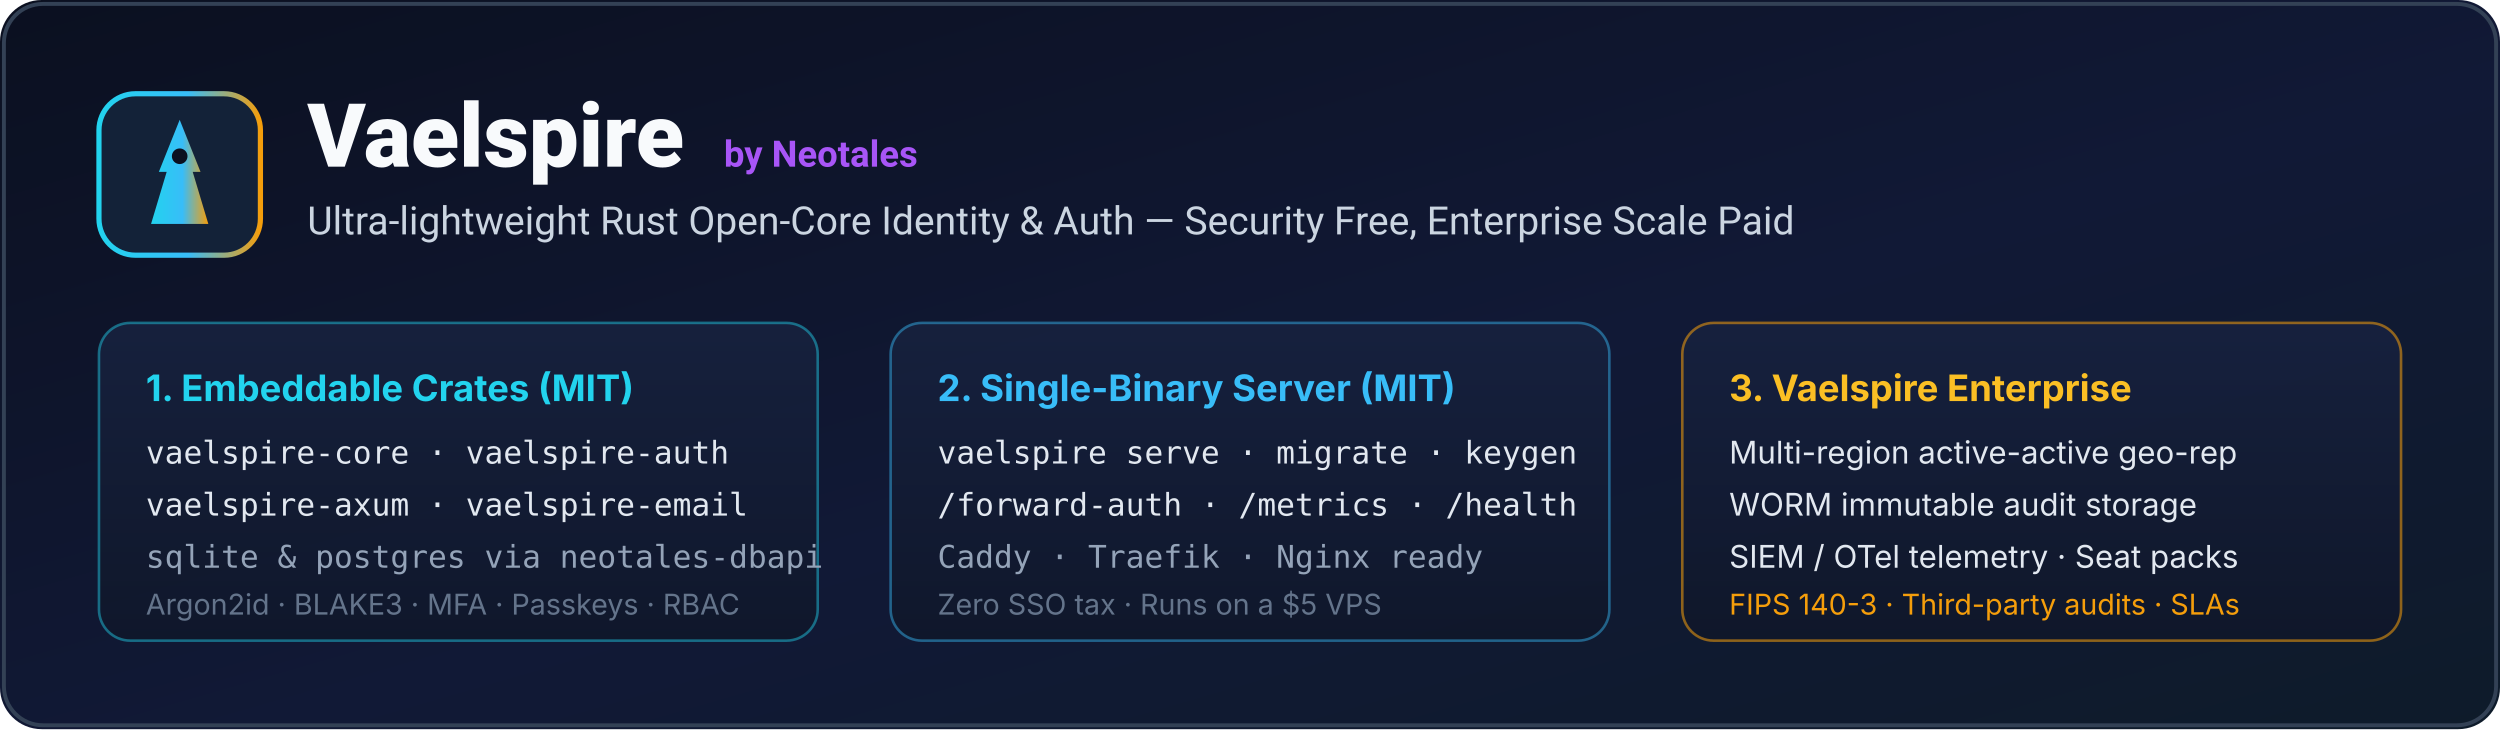
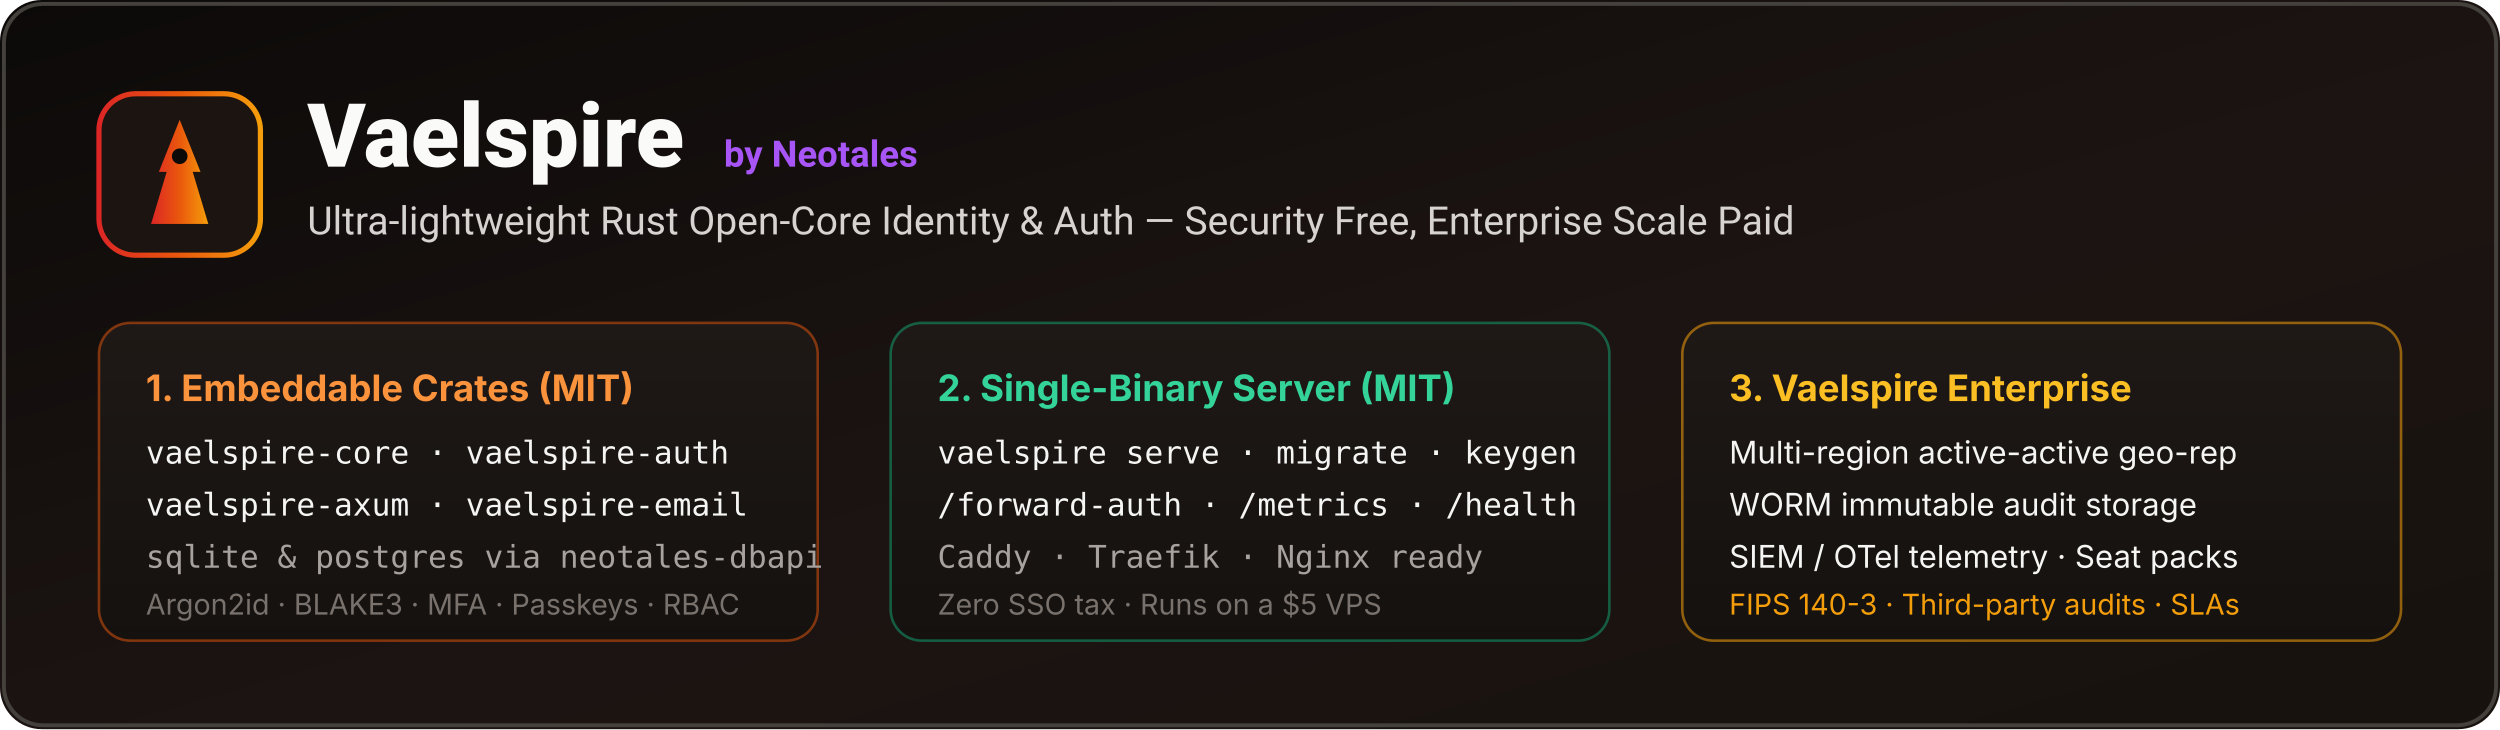
<svg xmlns="http://www.w3.org/2000/svg" viewBox="0 0 960 280" width="960" height="280" role="img" aria-label="Vaelspire Architecture: Open-Core Identity and Authentication Platform by Neotales">
  <defs>
    <linearGradient id="bg" x1="0%" y1="0%" x2="100%" y2="100%">
-       <stop offset="0%" stop-color="#0b1020" />
-       <stop offset="55%" stop-color="#111936" />
-       <stop offset="100%" stop-color="#0e1b2a" />
+       <stop offset="0%" stop-color="#0c0a09" />
+       <stop offset="55%" stop-color="#1c1412" />
+       <stop offset="100%" stop-color="#17120e" />
    </linearGradient>
    <linearGradient id="accent" x1="0%" y1="0%" x2="100%" y2="0%">
-       <stop offset="0%" stop-color="#22d3ee" />
-       <stop offset="55%" stop-color="#38bdf8" />
+       <stop offset="0%" stop-color="#dc2626" />
+       <stop offset="50%" stop-color="#ea580c" />
      <stop offset="100%" stop-color="#f59e0b" />
    </linearGradient>
    <linearGradient id="card" x1="0%" y1="0%" x2="0%" y2="100%">
-       <stop offset="0%" stop-color="#16213e" stop-opacity="0.95" />
-       <stop offset="100%" stop-color="#0f172a" stop-opacity="0.95" />
+       <stop offset="0%" stop-color="#1f1916" stop-opacity="0.95" />
+       <stop offset="100%" stop-color="#14110f" stop-opacity="0.95" />
    </linearGradient>
  </defs>
  <rect width="960" height="280" rx="16" fill="url(#bg)" />
-   <rect x="1.5" y="1.5" width="957" height="277" rx="15" fill="none" stroke="#334155" stroke-width="1.5" />
+   <rect x="1.5" y="1.5" width="957" height="277" rx="15" fill="none" stroke="#44403c" stroke-width="1.5" />
  <g transform="translate(38, 36)">
-     <rect width="62" height="62" rx="14" fill="#132238" stroke="url(#accent)" stroke-width="2" />
+     <rect width="62" height="62" rx="14" fill="#1c1410" stroke="url(#accent)" stroke-width="2" />
    <path d="M31 10 L39 30 L36 30 L42 50 L20 50 L26 30 L23 30 Z" fill="url(#accent)" />
-     <circle cx="31" cy="24" r="3" fill="#0b1020" />
+     <circle cx="31" cy="24" r="3" fill="#0c0a09" />
  </g>
-   <text x="118" y="64" font-family="system-ui, -apple-system, Segoe UI, Roboto, sans-serif" font-size="34" font-weight="800" fill="#f8fafc">Vaelspire</text>
+   <text x="118" y="64" font-family="system-ui, -apple-system, Segoe UI, Roboto, sans-serif" font-size="34" font-weight="800" fill="#fafaf9">Vaelspire</text>
  <text x="278" y="64" font-family="system-ui, -apple-system, Segoe UI, Roboto, sans-serif" font-size="14" font-weight="600" fill="#a855f7">by Neotales</text>
-   <text x="118" y="90" font-family="system-ui, -apple-system, Segoe UI, Roboto, sans-serif" font-size="15" fill="#cbd5e1">Ultra-lightweight Rust Open-Core Identity &amp; Auth — Security Free, Enterprise Scale Paid</text>
+   <text x="118" y="90" font-family="system-ui, -apple-system, Segoe UI, Roboto, sans-serif" font-size="15" fill="#d6d3d1">Ultra-lightweight Rust Open-Core Identity &amp; Auth — Security Free, Enterprise Scale Paid</text>
  <g transform="translate(38, 124)">
-     <rect width="276" height="122" rx="12" fill="url(#card)" stroke="#22d3ee" stroke-opacity="0.45" />
-     <text x="18" y="30" font-family="system-ui, -apple-system, sans-serif" font-size="14" font-weight="700" fill="#22d3ee">1. Embeddable Crates (MIT)</text>
-     <text x="18" y="54" font-family="ui-monospace, SFMono-Regular, Menlo, monospace" font-size="12" fill="#e2e8f0">vaelspire-core · vaelspire-auth</text>
-     <text x="18" y="74" font-family="ui-monospace, SFMono-Regular, Menlo, monospace" font-size="12" fill="#e2e8f0">vaelspire-axum · vaelspire-email</text>
-     <text x="18" y="94" font-family="ui-monospace, SFMono-Regular, Menlo, monospace" font-size="12" fill="#94a3b8">sqlite &amp; postgres via neotales-dbapi</text>
-     <text x="18" y="112" font-family="system-ui, -apple-system, sans-serif" font-size="11" fill="#64748b">Argon2id · BLAKE3 · MFA · Passkeys · RBAC</text>
+     <rect width="276" height="122" rx="12" fill="url(#card)" stroke="#ea580c" stroke-opacity="0.5" />
+     <text x="18" y="30" font-family="system-ui, -apple-system, sans-serif" font-size="14" font-weight="700" fill="#fb923c">1. Embeddable Crates (MIT)</text>
+     <text x="18" y="54" font-family="ui-monospace, SFMono-Regular, Menlo, monospace" font-size="12" fill="#f5f5f4">vaelspire-core · vaelspire-auth</text>
+     <text x="18" y="74" font-family="ui-monospace, SFMono-Regular, Menlo, monospace" font-size="12" fill="#f5f5f4">vaelspire-axum · vaelspire-email</text>
+     <text x="18" y="94" font-family="ui-monospace, SFMono-Regular, Menlo, monospace" font-size="12" fill="#a8a29e">sqlite &amp; postgres via neotales-dbapi</text>
+     <text x="18" y="112" font-family="system-ui, -apple-system, sans-serif" font-size="11" fill="#78716c">Argon2id · BLAKE3 · MFA · Passkeys · RBAC</text>
  </g>
  <g transform="translate(342, 124)">
-     <rect width="276" height="122" rx="12" fill="url(#card)" stroke="#38bdf8" stroke-opacity="0.45" />
-     <text x="18" y="30" font-family="system-ui, -apple-system, sans-serif" font-size="14" font-weight="700" fill="#38bdf8">2. Single-Binary Server (MIT)</text>
-     <text x="18" y="54" font-family="ui-monospace, SFMono-Regular, Menlo, monospace" font-size="12" fill="#e2e8f0">vaelspire serve · migrate · keygen</text>
-     <text x="18" y="74" font-family="ui-monospace, SFMono-Regular, Menlo, monospace" font-size="12" fill="#e2e8f0">/forward-auth · /metrics · /health</text>
-     <text x="18" y="94" font-family="ui-monospace, SFMono-Regular, Menlo, monospace" font-size="12" fill="#94a3b8">Caddy · Traefik · Nginx ready</text>
-     <text x="18" y="112" font-family="system-ui, -apple-system, sans-serif" font-size="11" fill="#64748b">Zero SSO tax · Runs on a $5 VPS</text>
+     <rect width="276" height="122" rx="12" fill="url(#card)" stroke="#10b981" stroke-opacity="0.45" />
+     <text x="18" y="30" font-family="system-ui, -apple-system, sans-serif" font-size="14" font-weight="700" fill="#34d399">2. Single-Binary Server (MIT)</text>
+     <text x="18" y="54" font-family="ui-monospace, SFMono-Regular, Menlo, monospace" font-size="12" fill="#f5f5f4">vaelspire serve · migrate · keygen</text>
+     <text x="18" y="74" font-family="ui-monospace, SFMono-Regular, Menlo, monospace" font-size="12" fill="#f5f5f4">/forward-auth · /metrics · /health</text>
+     <text x="18" y="94" font-family="ui-monospace, SFMono-Regular, Menlo, monospace" font-size="12" fill="#a8a29e">Caddy · Traefik · Nginx ready</text>
+     <text x="18" y="112" font-family="system-ui, -apple-system, sans-serif" font-size="11" fill="#78716c">Zero SSO tax · Runs on a $5 VPS</text>
  </g>
  <g transform="translate(646, 124)">
    <rect width="276" height="122" rx="12" fill="url(#card)" stroke="#f59e0b" stroke-opacity="0.55" />
    <text x="18" y="30" font-family="system-ui, -apple-system, sans-serif" font-size="14" font-weight="700" fill="#fbbf24">3. Vaelspire Enterprise</text>
-     <text x="18" y="54" font-family="system-ui, -apple-system, sans-serif" font-size="12" fill="#e2e8f0">Multi-region active-active geo-rep</text>
-     <text x="18" y="74" font-family="system-ui, -apple-system, sans-serif" font-size="12" fill="#e2e8f0">WORM immutable audit storage</text>
-     <text x="18" y="94" font-family="system-ui, -apple-system, sans-serif" font-size="12" fill="#e2e8f0">SIEM / OTel telemetry · Seat packs</text>
+     <text x="18" y="54" font-family="system-ui, -apple-system, sans-serif" font-size="12" fill="#f5f5f4">Multi-region active-active geo-rep</text>
+     <text x="18" y="74" font-family="system-ui, -apple-system, sans-serif" font-size="12" fill="#f5f5f4">WORM immutable audit storage</text>
+     <text x="18" y="94" font-family="system-ui, -apple-system, sans-serif" font-size="12" fill="#f5f5f4">SIEM / OTel telemetry · Seat packs</text>
    <text x="18" y="112" font-family="system-ui, -apple-system, sans-serif" font-size="11" fill="#f59e0b">FIPS 140-3 · Third-party audits · SLAs</text>
  </g>
</svg>
